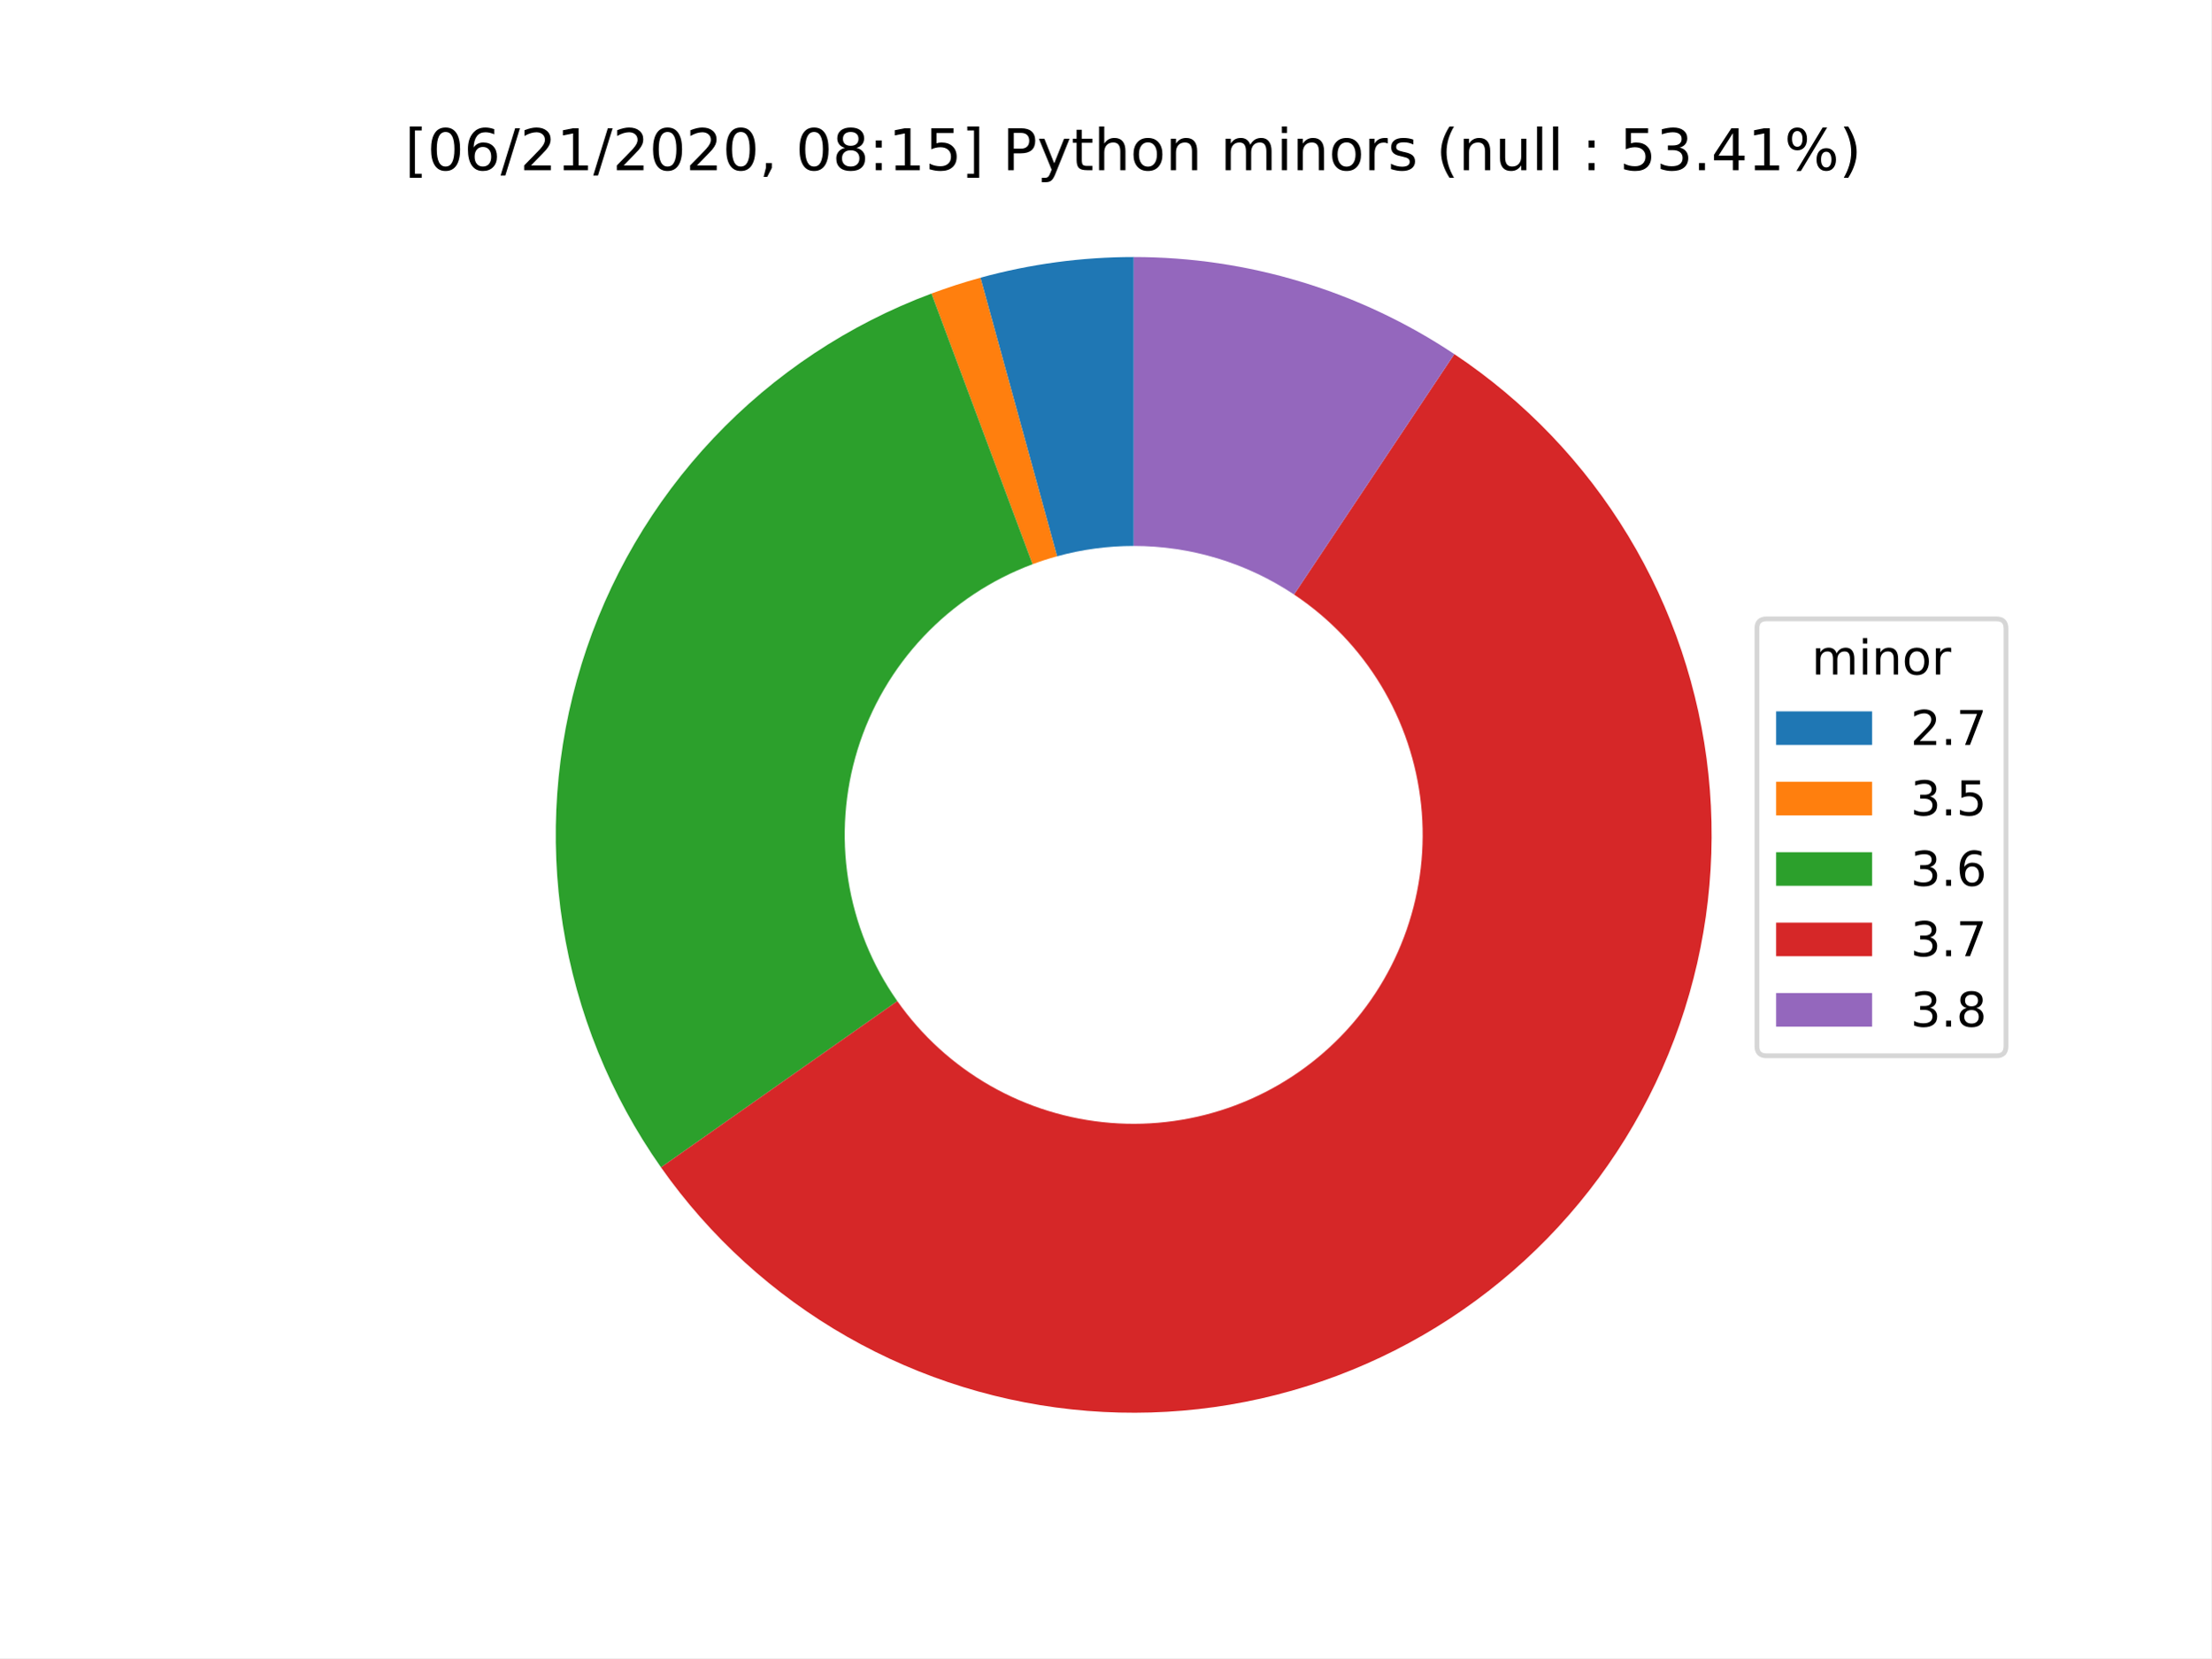
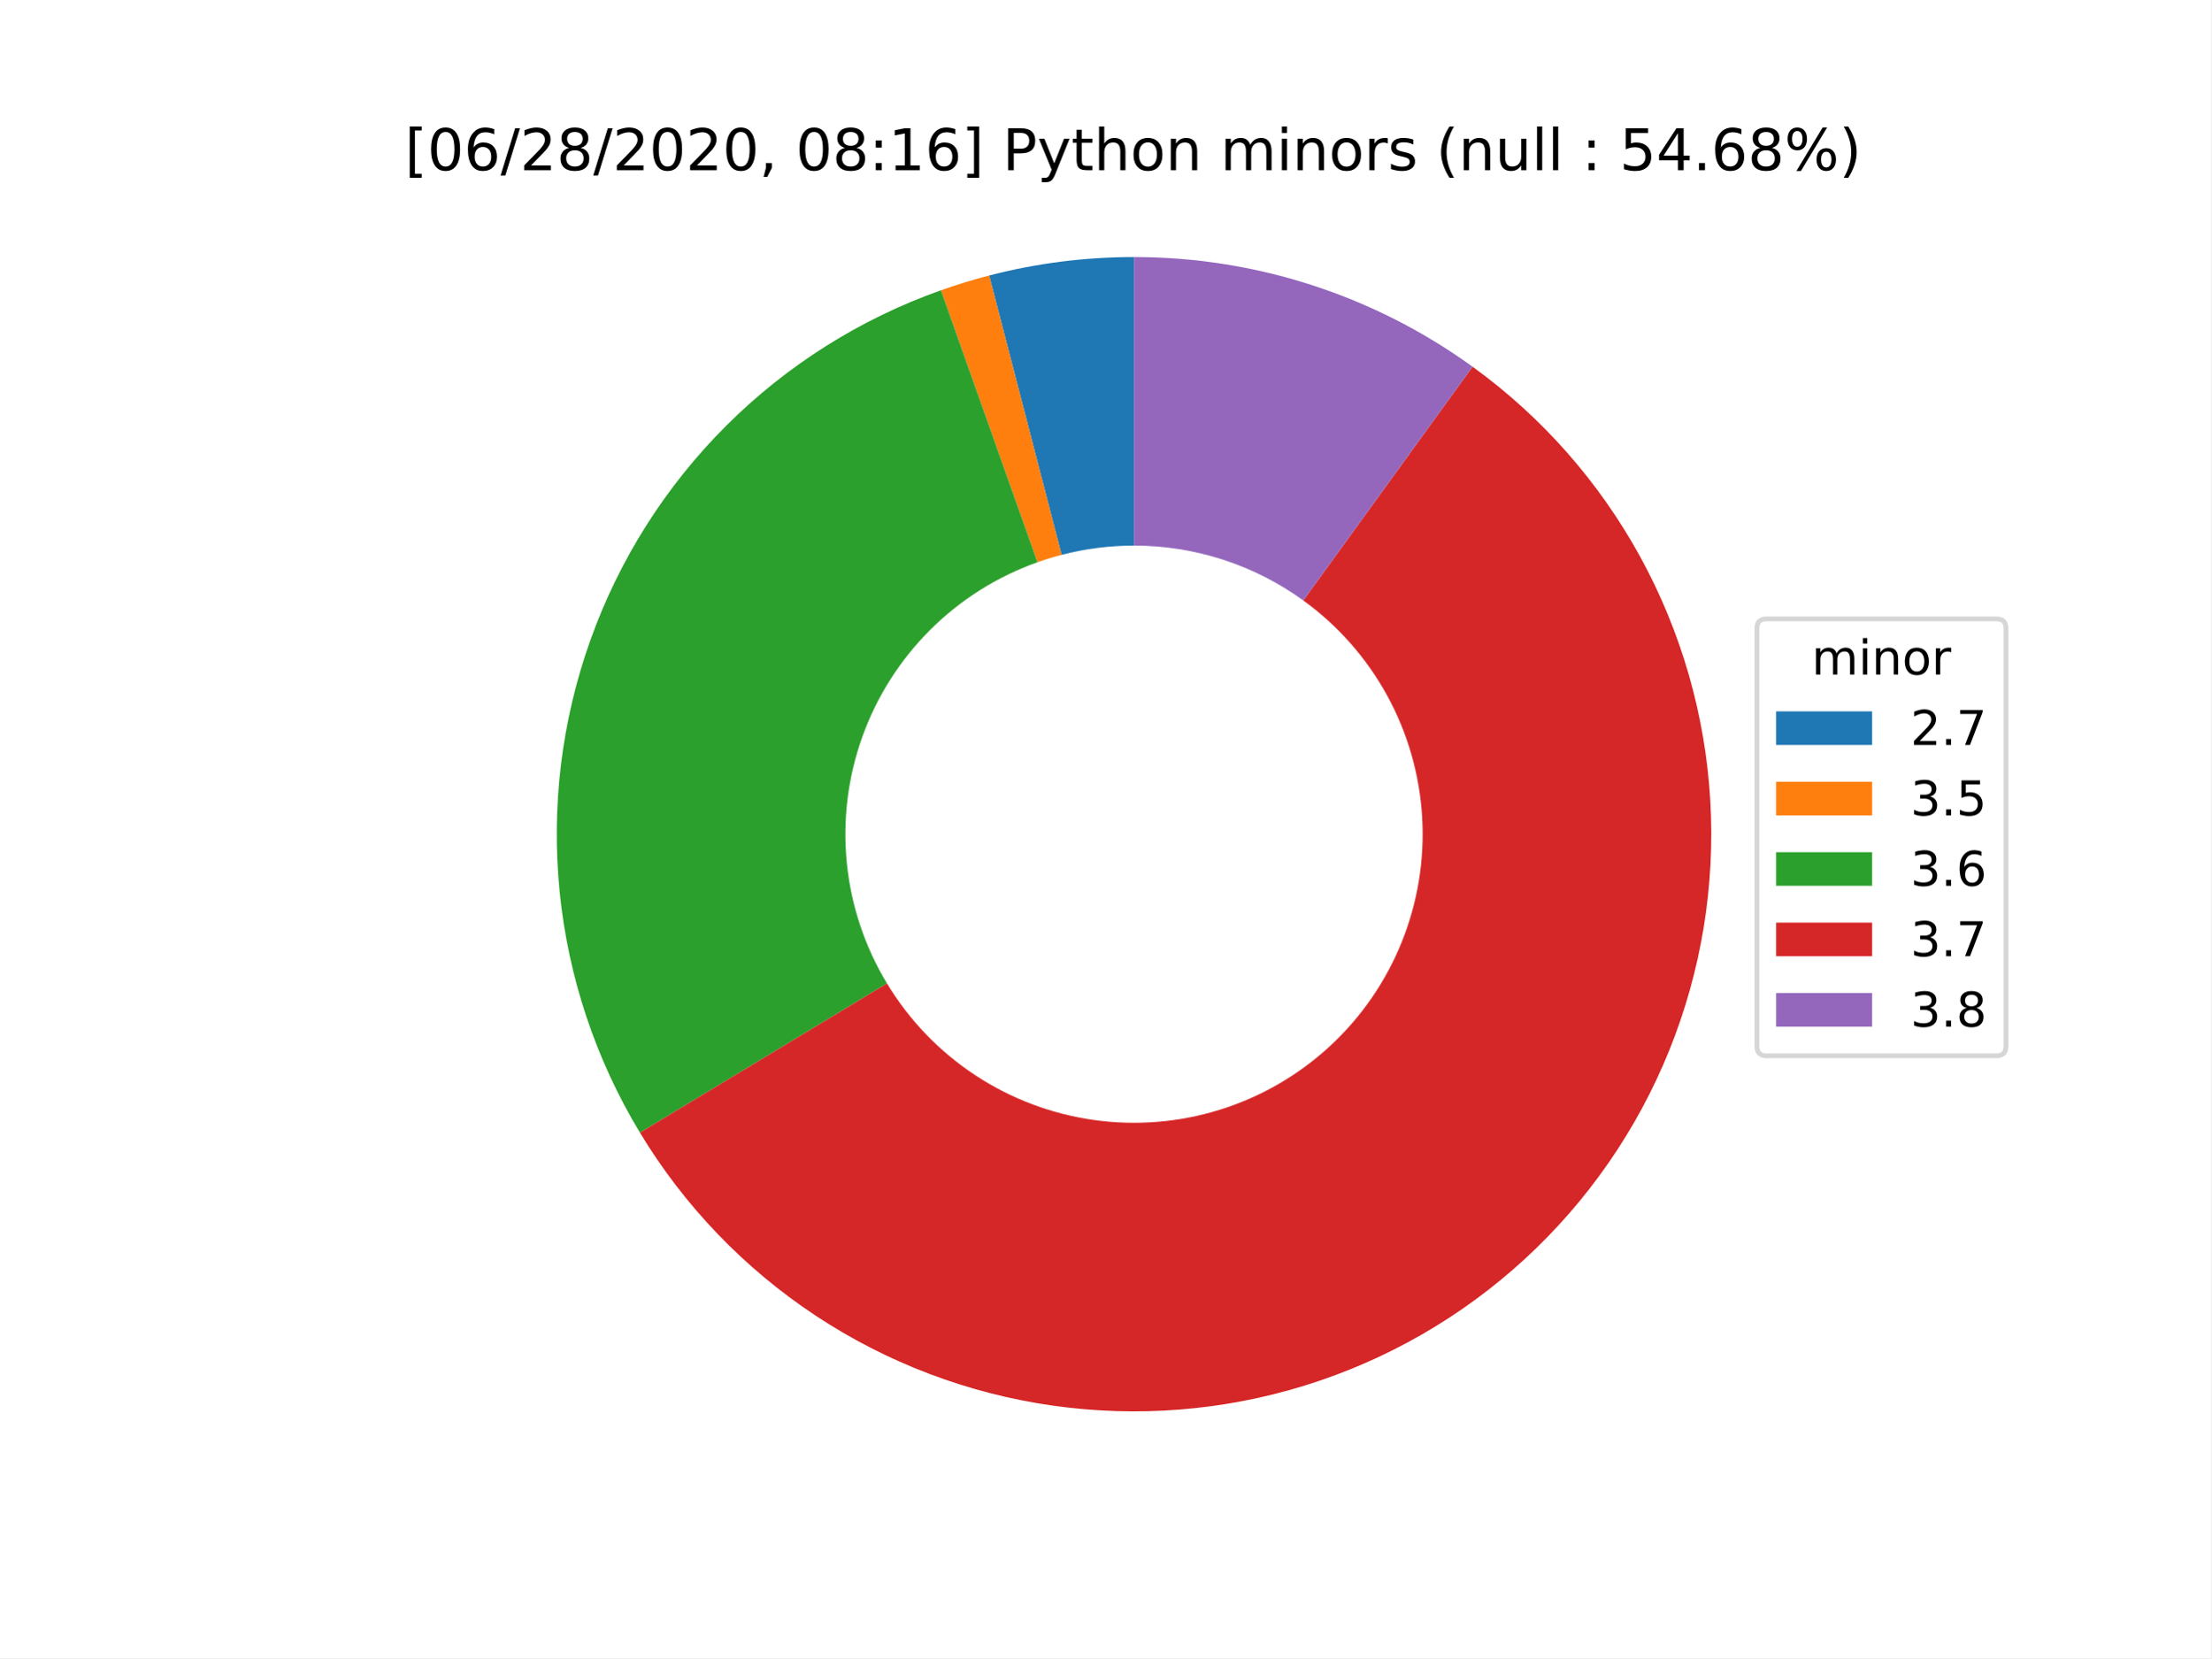
<svg xmlns="http://www.w3.org/2000/svg" xmlns:xlink="http://www.w3.org/1999/xlink" height="345.6pt" version="1.1" viewBox="0 0 460.8 345.6" width="460.8pt">
  <defs>
    <style type="text/css">
*{stroke-linecap:butt;stroke-linejoin:round;}
  </style>
  </defs>
  <g id="figure_1">
    <g id="patch_1">
      <path d="M 0 345.6  L 460.8 345.6  L 460.8 0  L 0 0  z " style="fill:#ffffff;" />
    </g>
    <g id="axes_1">
      <g id="patch_2">
-         <path d="M 236.264 53.568  C 230.873 53.568 225.489 53.93 220.146 54.651  C 214.804 55.373 209.517 56.452 204.319 57.881  L 220.291 115.948  C 222.89 115.233 225.534 114.693 228.205 114.333  C 230.876 113.972 233.568 113.791 236.264 113.791  L 236.264 53.568  z " style="fill:#1f77b4;" />
+         <path d="M 236.332 53.568  C 231.243 53.568 226.16 53.891 221.112 54.535  C 216.064 55.179 211.062 56.142 206.136 57.419  L 221.234 115.646  C 223.697 115.007 226.198 114.525 228.722 114.203  C 231.246 113.881 233.788 113.72 236.332 113.72  L 236.332 53.568  z " style="fill:#1f77b4;" />
      </g>
      <g id="patch_3">
-         <path d="M 204.319 57.881  C 202.596 58.355 200.883 58.868 199.183 59.418  C 197.482 59.968 195.795 60.556 194.12 61.182  L 215.192 117.598  C 216.029 117.285 216.873 116.991 217.723 116.716  C 218.574 116.441 219.43 116.185 220.291 115.948  L 204.319 57.881  z " style="fill:#ff7f0e;" />
+         <path d="M 206.136 57.419  C 204.441 57.859 202.755 58.335 201.081 58.849  C 199.406 59.362 197.743 59.911 196.093 60.497  L 216.213 117.185  C 217.038 116.892 217.869 116.617 218.707 116.36  C 219.544 116.104 220.387 115.865 221.234 115.646  L 206.136 57.419  z " style="fill:#ff7f0e;" />
      </g>
      <g id="patch_4">
-         <path d="M 194.12 61.182  C 176.873 67.624 161.33 77.935 148.69 91.322  C 136.049 104.708 126.645 120.816 121.202 138.405  C 115.759 155.993 114.42 174.597 117.289 192.784  C 120.158 210.97 127.159 228.259 137.753 243.317  L 187.008 208.665  C 181.712 201.136 178.211 192.492 176.776 183.399  C 175.342 174.306 176.011 165.003 178.733 156.209  C 181.454 147.415 186.156 139.361 192.477 132.668  C 198.797 125.975 206.568 120.819 215.192 117.598  L 194.12 61.182  z " style="fill:#2ca02c;" />
+         <path d="M 196.093 60.497  C 179.271 66.468 163.988 76.107 151.353 88.716  C 138.718 101.324 129.047 116.588 123.042 133.397  C 117.036 150.206 114.846 168.142 116.631 185.902  C 118.416 203.662 124.132 220.805 133.362 236.082  L 184.847 204.977  C 180.232 197.338 177.374 188.767 176.482 179.887  C 175.589 171.007 176.684 162.039 179.687 153.634  C 182.69 145.23 187.525 137.598 193.843 131.294  C 200.16 124.99 207.802 120.17 216.213 117.185  L 196.093 60.497  z " style="fill:#2ca02c;" />
      </g>
      <g id="patch_5">
-         <path d="M 137.753 243.317  C 147.933 257.787 161.176 269.837 176.54 278.61  C 191.903 287.382 209.012 292.663 226.648 294.076  C 244.283 295.488 262.014 292.998 278.578 286.782  C 295.142 280.567 310.135 270.778 322.488 258.113  C 334.841 245.448 344.253 230.216 350.053 213.502  C 355.853 196.788 357.9 179 356.048 161.405  C 354.196 143.811 348.49 126.839 339.337 111.699  C 330.184 96.559 317.806 83.62 303.087 73.805  L 269.675 123.909  C 277.035 128.817 283.224 135.286 287.8 142.856  C 292.377 150.426 295.23 158.912 296.156 167.71  C 297.082 176.507 296.058 185.401 293.158 193.758  C 290.258 202.115 285.552 209.731 279.376 216.063  C 273.199 222.396 265.703 227.291 257.421 230.398  C 249.139 233.506 240.273 234.751 231.456 234.045  C 222.638 233.339 214.083 230.698 206.402 226.312  C 198.72 221.926 192.098 215.9 187.008 208.665  L 137.753 243.317  z " style="fill:#d62728;" />
+         <path d="M 133.362 236.082  C 142.581 251.342 155.078 264.363 169.946 274.201  C 184.815 284.039 201.686 290.45 219.335 292.969  C 236.985 295.488 254.975 294.052 272.002 288.766  C 289.029 283.48 304.669 274.475 317.789 262.403  C 330.909 250.332 341.183 235.493 347.866 218.965  C 354.548 202.436 357.474 184.627 356.43 166.829  C 355.386 149.031 350.399 131.686 341.83 116.052  C 333.262 100.418 321.324 86.882 306.883 76.427  L 271.608 125.149  C 278.828 130.377 284.797 137.145 289.081 144.962  C 293.366 152.779 295.859 161.452 296.381 170.351  C 296.903 179.249 295.44 188.154 292.099 196.418  C 288.758 204.683 283.621 212.102 277.061 218.138  C 270.501 224.173 262.681 228.676 254.167 231.319  C 245.654 233.962 236.658 234.68 227.834 233.421  C 219.009 232.161 210.573 228.956 203.139 224.037  C 195.705 219.118 189.457 212.607 184.847 204.977  L 133.362 236.082  z " style="fill:#d62728;" />
      </g>
      <g id="patch_6">
-         <path d="M 303.087 73.805  C 293.247 67.243 282.494 62.166 271.174 58.738  C 259.854 55.31 248.091 53.568 236.264 53.568  L 236.264 113.791  C 242.177 113.791 248.059 114.662 253.719 116.376  C 259.379 118.09 264.755 120.629 269.675 123.909  L 303.087 73.805  z " style="fill:#9467bd;" />
+         <path d="M 306.883 76.427  C 296.685 69.043 285.391 63.306 273.413 59.425  C 261.436 55.544 248.923 53.568 236.332 53.568  L 236.332 113.72  C 242.628 113.72 248.884 114.708 254.873 116.649  C 260.861 118.589 266.509 121.457 271.608 125.149  L 306.883 76.427  z " style="fill:#9467bd;" />
      </g>
      <g id="matplotlib.axis_1" />
      <g id="matplotlib.axis_2" />
      <g id="text_1">
        <defs>
          <path d="M 8.594 75.984  L 29.297 75.984  L 29.297 69  L 17.578 69  L 17.578 -6.203  L 29.297 -6.203  L 29.297 -13.188  L 8.594 -13.188  z " id="DejaVuSans-91" />
          <path d="M 31.781 66.406  Q 24.172 66.406 20.328 58.906  Q 16.5 51.422 16.5 36.375  Q 16.5 21.391 20.328 13.891  Q 24.172 6.391 31.781 6.391  Q 39.453 6.391 43.281 13.891  Q 47.125 21.391 47.125 36.375  Q 47.125 51.422 43.281 58.906  Q 39.453 66.406 31.781 66.406  z M 31.781 74.219  Q 44.047 74.219 50.516 64.516  Q 56.984 54.828 56.984 36.375  Q 56.984 17.969 50.516 8.266  Q 44.047 -1.422 31.781 -1.422  Q 19.531 -1.422 13.062 8.266  Q 6.594 17.969 6.594 36.375  Q 6.594 54.828 13.062 64.516  Q 19.531 74.219 31.781 74.219  z " id="DejaVuSans-48" />
          <path d="M 33.016 40.375  Q 26.375 40.375 22.484 35.828  Q 18.609 31.297 18.609 23.391  Q 18.609 15.531 22.484 10.953  Q 26.375 6.391 33.016 6.391  Q 39.656 6.391 43.531 10.953  Q 47.406 15.531 47.406 23.391  Q 47.406 31.297 43.531 35.828  Q 39.656 40.375 33.016 40.375  z M 52.594 71.297  L 52.594 62.312  Q 48.875 64.062 45.094 64.984  Q 41.312 65.922 37.594 65.922  Q 27.828 65.922 22.672 59.328  Q 17.531 52.734 16.797 39.406  Q 19.672 43.656 24.016 45.922  Q 28.375 48.188 33.594 48.188  Q 44.578 48.188 50.953 41.516  Q 57.328 34.859 57.328 23.391  Q 57.328 12.156 50.688 5.359  Q 44.047 -1.422 33.016 -1.422  Q 20.359 -1.422 13.672 8.266  Q 6.984 17.969 6.984 36.375  Q 6.984 53.656 15.188 63.938  Q 23.391 74.219 37.203 74.219  Q 40.922 74.219 44.703 73.484  Q 48.484 72.75 52.594 71.297  z " id="DejaVuSans-54" />
          <path d="M 25.391 72.906  L 33.688 72.906  L 8.297 -9.281  L 0 -9.281  z " id="DejaVuSans-47" />
          <path d="M 19.188 8.297  L 53.609 8.297  L 53.609 0  L 7.328 0  L 7.328 8.297  Q 12.938 14.109 22.625 23.891  Q 32.328 33.688 34.812 36.531  Q 39.547 41.844 41.422 45.531  Q 43.312 49.219 43.312 52.781  Q 43.312 58.594 39.234 62.25  Q 35.156 65.922 28.609 65.922  Q 23.969 65.922 18.812 64.312  Q 13.672 62.703 7.812 59.422  L 7.812 69.391  Q 13.766 71.781 18.938 73  Q 24.125 74.219 28.422 74.219  Q 39.75 74.219 46.484 68.547  Q 53.219 62.891 53.219 53.422  Q 53.219 48.922 51.531 44.891  Q 49.859 40.875 45.406 35.406  Q 44.188 33.984 37.641 27.219  Q 31.109 20.453 19.188 8.297  z " id="DejaVuSans-50" />
-           <path d="M 12.406 8.297  L 28.516 8.297  L 28.516 63.922  L 10.984 60.406  L 10.984 69.391  L 28.422 72.906  L 38.281 72.906  L 38.281 8.297  L 54.391 8.297  L 54.391 0  L 12.406 0  z " id="DejaVuSans-49" />
+           <path d="M 31.781 34.625  Q 24.75 34.625 20.719 30.859  Q 16.703 27.094 16.703 20.516  Q 16.703 13.922 20.719 10.156  Q 24.75 6.391 31.781 6.391  Q 38.812 6.391 42.859 10.172  Q 46.922 13.969 46.922 20.516  Q 46.922 27.094 42.891 30.859  Q 38.875 34.625 31.781 34.625  z M 21.922 38.812  Q 15.578 40.375 12.031 44.719  Q 8.5 49.078 8.5 55.328  Q 8.5 64.062 14.719 69.141  Q 20.953 74.219 31.781 74.219  Q 42.672 74.219 48.875 69.141  Q 55.078 64.062 55.078 55.328  Q 55.078 49.078 51.531 44.719  Q 48 40.375 41.703 38.812  Q 48.828 37.156 52.797 32.312  Q 56.781 27.484 56.781 20.516  Q 56.781 9.906 50.312 4.234  Q 43.844 -1.422 31.781 -1.422  Q 19.734 -1.422 13.25 4.234  Q 6.781 9.906 6.781 20.516  Q 6.781 27.484 10.781 32.312  Q 14.797 37.156 21.922 38.812  z M 18.312 54.391  Q 18.312 48.734 21.844 45.562  Q 25.391 42.391 31.781 42.391  Q 38.141 42.391 41.719 45.562  Q 45.312 48.734 45.312 54.391  Q 45.312 60.062 41.719 63.234  Q 38.141 66.406 31.781 66.406  Q 25.391 66.406 21.844 63.234  Q 18.312 60.062 18.312 54.391  z " id="DejaVuSans-56" />
          <path d="M 11.719 12.406  L 22.016 12.406  L 22.016 4  L 14.016 -11.625  L 7.719 -11.625  L 11.719 4  z " id="DejaVuSans-44" />
          <path id="DejaVuSans-32" />
-           <path d="M 31.781 34.625  Q 24.75 34.625 20.719 30.859  Q 16.703 27.094 16.703 20.516  Q 16.703 13.922 20.719 10.156  Q 24.75 6.391 31.781 6.391  Q 38.812 6.391 42.859 10.172  Q 46.922 13.969 46.922 20.516  Q 46.922 27.094 42.891 30.859  Q 38.875 34.625 31.781 34.625  z M 21.922 38.812  Q 15.578 40.375 12.031 44.719  Q 8.5 49.078 8.5 55.328  Q 8.5 64.062 14.719 69.141  Q 20.953 74.219 31.781 74.219  Q 42.672 74.219 48.875 69.141  Q 55.078 64.062 55.078 55.328  Q 55.078 49.078 51.531 44.719  Q 48 40.375 41.703 38.812  Q 48.828 37.156 52.797 32.312  Q 56.781 27.484 56.781 20.516  Q 56.781 9.906 50.312 4.234  Q 43.844 -1.422 31.781 -1.422  Q 19.734 -1.422 13.25 4.234  Q 6.781 9.906 6.781 20.516  Q 6.781 27.484 10.781 32.312  Q 14.797 37.156 21.922 38.812  z M 18.312 54.391  Q 18.312 48.734 21.844 45.562  Q 25.391 42.391 31.781 42.391  Q 38.141 42.391 41.719 45.562  Q 45.312 48.734 45.312 54.391  Q 45.312 60.062 41.719 63.234  Q 38.141 66.406 31.781 66.406  Q 25.391 66.406 21.844 63.234  Q 18.312 60.062 18.312 54.391  z " id="DejaVuSans-56" />
          <path d="M 11.719 12.406  L 22.016 12.406  L 22.016 0  L 11.719 0  z M 11.719 51.703  L 22.016 51.703  L 22.016 39.312  L 11.719 39.312  z " id="DejaVuSans-58" />
-           <path d="M 10.797 72.906  L 49.516 72.906  L 49.516 64.594  L 19.828 64.594  L 19.828 46.734  Q 21.969 47.469 24.109 47.828  Q 26.266 48.188 28.422 48.188  Q 40.625 48.188 47.75 41.5  Q 54.891 34.812 54.891 23.391  Q 54.891 11.625 47.562 5.094  Q 40.234 -1.422 26.906 -1.422  Q 22.312 -1.422 17.547 -0.641  Q 12.797 0.141 7.719 1.703  L 7.719 11.625  Q 12.109 9.234 16.797 8.062  Q 21.484 6.891 26.703 6.891  Q 35.156 6.891 40.078 11.328  Q 45.016 15.766 45.016 23.391  Q 45.016 31 40.078 35.438  Q 35.156 39.891 26.703 39.891  Q 22.75 39.891 18.812 39.016  Q 14.891 38.141 10.797 36.281  z " id="DejaVuSans-53" />
+           <path d="M 12.406 8.297  L 28.516 8.297  L 28.516 63.922  L 10.984 60.406  L 10.984 69.391  L 28.422 72.906  L 38.281 72.906  L 38.281 8.297  L 54.391 8.297  L 54.391 0  L 12.406 0  z " id="DejaVuSans-49" />
          <path d="M 30.422 75.984  L 30.422 -13.188  L 9.719 -13.188  L 9.719 -6.203  L 21.391 -6.203  L 21.391 69  L 9.719 69  L 9.719 75.984  z " id="DejaVuSans-93" />
          <path d="M 19.672 64.797  L 19.672 37.406  L 32.078 37.406  Q 38.969 37.406 42.719 40.969  Q 46.484 44.531 46.484 51.125  Q 46.484 57.672 42.719 61.234  Q 38.969 64.797 32.078 64.797  z M 9.812 72.906  L 32.078 72.906  Q 44.344 72.906 50.609 67.359  Q 56.891 61.812 56.891 51.125  Q 56.891 40.328 50.609 34.812  Q 44.344 29.297 32.078 29.297  L 19.672 29.297  L 19.672 0  L 9.812 0  z " id="DejaVuSans-80" />
          <path d="M 32.172 -5.078  Q 28.375 -14.844 24.75 -17.812  Q 21.141 -20.797 15.094 -20.797  L 7.906 -20.797  L 7.906 -13.281  L 13.188 -13.281  Q 16.891 -13.281 18.938 -11.516  Q 21 -9.766 23.484 -3.219  L 25.094 0.875  L 2.984 54.688  L 12.5 54.688  L 29.594 11.922  L 46.688 54.688  L 56.203 54.688  z " id="DejaVuSans-121" />
          <path d="M 18.312 70.219  L 18.312 54.688  L 36.812 54.688  L 36.812 47.703  L 18.312 47.703  L 18.312 18.016  Q 18.312 11.328 20.141 9.422  Q 21.969 7.516 27.594 7.516  L 36.812 7.516  L 36.812 0  L 27.594 0  Q 17.188 0 13.234 3.875  Q 9.281 7.766 9.281 18.016  L 9.281 47.703  L 2.688 47.703  L 2.688 54.688  L 9.281 54.688  L 9.281 70.219  z " id="DejaVuSans-116" />
          <path d="M 54.891 33.016  L 54.891 0  L 45.906 0  L 45.906 32.719  Q 45.906 40.484 42.875 44.328  Q 39.844 48.188 33.797 48.188  Q 26.516 48.188 22.312 43.547  Q 18.109 38.922 18.109 30.906  L 18.109 0  L 9.078 0  L 9.078 75.984  L 18.109 75.984  L 18.109 46.188  Q 21.344 51.125 25.703 53.562  Q 30.078 56 35.797 56  Q 45.219 56 50.047 50.172  Q 54.891 44.344 54.891 33.016  z " id="DejaVuSans-104" />
          <path d="M 30.609 48.391  Q 23.391 48.391 19.188 42.75  Q 14.984 37.109 14.984 27.297  Q 14.984 17.484 19.156 11.844  Q 23.344 6.203 30.609 6.203  Q 37.797 6.203 41.984 11.859  Q 46.188 17.531 46.188 27.297  Q 46.188 37.016 41.984 42.703  Q 37.797 48.391 30.609 48.391  z M 30.609 56  Q 42.328 56 49.016 48.375  Q 55.719 40.766 55.719 27.297  Q 55.719 13.875 49.016 6.219  Q 42.328 -1.422 30.609 -1.422  Q 18.844 -1.422 12.172 6.219  Q 5.516 13.875 5.516 27.297  Q 5.516 40.766 12.172 48.375  Q 18.844 56 30.609 56  z " id="DejaVuSans-111" />
          <path d="M 54.891 33.016  L 54.891 0  L 45.906 0  L 45.906 32.719  Q 45.906 40.484 42.875 44.328  Q 39.844 48.188 33.797 48.188  Q 26.516 48.188 22.312 43.547  Q 18.109 38.922 18.109 30.906  L 18.109 0  L 9.078 0  L 9.078 54.688  L 18.109 54.688  L 18.109 46.188  Q 21.344 51.125 25.703 53.562  Q 30.078 56 35.797 56  Q 45.219 56 50.047 50.172  Q 54.891 44.344 54.891 33.016  z " id="DejaVuSans-110" />
          <path d="M 52 44.188  Q 55.375 50.25 60.062 53.125  Q 64.75 56 71.094 56  Q 79.641 56 84.281 50.016  Q 88.922 44.047 88.922 33.016  L 88.922 0  L 79.891 0  L 79.891 32.719  Q 79.891 40.578 77.094 44.375  Q 74.312 48.188 68.609 48.188  Q 61.625 48.188 57.562 43.547  Q 53.516 38.922 53.516 30.906  L 53.516 0  L 44.484 0  L 44.484 32.719  Q 44.484 40.625 41.703 44.406  Q 38.922 48.188 33.109 48.188  Q 26.219 48.188 22.156 43.531  Q 18.109 38.875 18.109 30.906  L 18.109 0  L 9.078 0  L 9.078 54.688  L 18.109 54.688  L 18.109 46.188  Q 21.188 51.219 25.484 53.609  Q 29.781 56 35.688 56  Q 41.656 56 45.828 52.969  Q 50 49.953 52 44.188  z " id="DejaVuSans-109" />
          <path d="M 9.422 54.688  L 18.406 54.688  L 18.406 0  L 9.422 0  z M 9.422 75.984  L 18.406 75.984  L 18.406 64.594  L 9.422 64.594  z " id="DejaVuSans-105" />
          <path d="M 41.109 46.297  Q 39.594 47.172 37.812 47.578  Q 36.031 48 33.891 48  Q 26.266 48 22.188 43.047  Q 18.109 38.094 18.109 28.812  L 18.109 0  L 9.078 0  L 9.078 54.688  L 18.109 54.688  L 18.109 46.188  Q 20.953 51.172 25.484 53.578  Q 30.031 56 36.531 56  Q 37.453 56 38.578 55.875  Q 39.703 55.766 41.062 55.516  z " id="DejaVuSans-114" />
          <path d="M 44.281 53.078  L 44.281 44.578  Q 40.484 46.531 36.375 47.5  Q 32.281 48.484 27.875 48.484  Q 21.188 48.484 17.844 46.438  Q 14.5 44.391 14.5 40.281  Q 14.5 37.156 16.891 35.375  Q 19.281 33.594 26.516 31.984  L 29.594 31.297  Q 39.156 29.25 43.188 25.516  Q 47.219 21.781 47.219 15.094  Q 47.219 7.469 41.188 3.016  Q 35.156 -1.422 24.609 -1.422  Q 20.219 -1.422 15.453 -0.562  Q 10.688 0.297 5.422 2  L 5.422 11.281  Q 10.406 8.688 15.234 7.391  Q 20.062 6.109 24.812 6.109  Q 31.156 6.109 34.562 8.281  Q 37.984 10.453 37.984 14.406  Q 37.984 18.062 35.516 20.016  Q 33.062 21.969 24.703 23.781  L 21.578 24.516  Q 13.234 26.266 9.516 29.906  Q 5.812 33.547 5.812 39.891  Q 5.812 47.609 11.281 51.797  Q 16.75 56 26.812 56  Q 31.781 56 36.172 55.266  Q 40.578 54.547 44.281 53.078  z " id="DejaVuSans-115" />
          <path d="M 31 75.875  Q 24.469 64.656 21.281 53.656  Q 18.109 42.672 18.109 31.391  Q 18.109 20.125 21.312 9.062  Q 24.516 -2 31 -13.188  L 23.188 -13.188  Q 15.875 -1.703 12.234 9.375  Q 8.594 20.453 8.594 31.391  Q 8.594 42.281 12.203 53.312  Q 15.828 64.359 23.188 75.875  z " id="DejaVuSans-40" />
          <path d="M 8.5 21.578  L 8.5 54.688  L 17.484 54.688  L 17.484 21.922  Q 17.484 14.156 20.5 10.266  Q 23.531 6.391 29.594 6.391  Q 36.859 6.391 41.078 11.031  Q 45.312 15.672 45.312 23.688  L 45.312 54.688  L 54.297 54.688  L 54.297 0  L 45.312 0  L 45.312 8.406  Q 42.047 3.422 37.719 1  Q 33.406 -1.422 27.688 -1.422  Q 18.266 -1.422 13.375 4.438  Q 8.5 10.297 8.5 21.578  z M 31.109 56  z " id="DejaVuSans-117" />
          <path d="M 9.422 75.984  L 18.406 75.984  L 18.406 0  L 9.422 0  z " id="DejaVuSans-108" />
-           <path d="M 40.578 39.312  Q 47.656 37.797 51.625 33  Q 55.609 28.219 55.609 21.188  Q 55.609 10.406 48.188 4.484  Q 40.766 -1.422 27.094 -1.422  Q 22.516 -1.422 17.656 -0.516  Q 12.797 0.391 7.625 2.203  L 7.625 11.719  Q 11.719 9.328 16.594 8.109  Q 21.484 6.891 26.812 6.891  Q 36.078 6.891 40.938 10.547  Q 45.797 14.203 45.797 21.188  Q 45.797 27.641 41.281 31.266  Q 36.766 34.906 28.719 34.906  L 20.219 34.906  L 20.219 43.016  L 29.109 43.016  Q 36.375 43.016 40.234 45.922  Q 44.094 48.828 44.094 54.297  Q 44.094 59.906 40.109 62.906  Q 36.141 65.922 28.719 65.922  Q 24.656 65.922 20.016 65.031  Q 15.375 64.156 9.812 62.312  L 9.812 71.094  Q 15.438 72.656 20.344 73.438  Q 25.25 74.219 29.594 74.219  Q 40.828 74.219 47.359 69.109  Q 53.906 64.016 53.906 55.328  Q 53.906 49.266 50.438 45.094  Q 46.969 40.922 40.578 39.312  z " id="DejaVuSans-51" />
+           <path d="M 10.797 72.906  L 49.516 72.906  L 49.516 64.594  L 19.828 64.594  L 19.828 46.734  Q 21.969 47.469 24.109 47.828  Q 26.266 48.188 28.422 48.188  Q 40.625 48.188 47.75 41.5  Q 54.891 34.812 54.891 23.391  Q 54.891 11.625 47.562 5.094  Q 40.234 -1.422 26.906 -1.422  Q 22.312 -1.422 17.547 -0.641  Q 12.797 0.141 7.719 1.703  L 7.719 11.625  Q 12.109 9.234 16.797 8.062  Q 21.484 6.891 26.703 6.891  Q 35.156 6.891 40.078 11.328  Q 45.016 15.766 45.016 23.391  Q 45.016 31 40.078 35.438  Q 35.156 39.891 26.703 39.891  Q 22.75 39.891 18.812 39.016  Q 14.891 38.141 10.797 36.281  z " id="DejaVuSans-53" />
+           <path d="M 37.797 64.312  L 12.891 25.391  L 37.797 25.391  z M 35.203 72.906  L 47.609 72.906  L 47.609 25.391  L 58.016 25.391  L 58.016 17.188  L 47.609 17.188  L 47.609 0  L 37.797 0  L 37.797 17.188  L 4.891 17.188  L 4.891 26.703  z " id="DejaVuSans-52" />
          <path d="M 10.688 12.406  L 21 12.406  L 21 0  L 10.688 0  z " id="DejaVuSans-46" />
-           <path d="M 37.797 64.312  L 12.891 25.391  L 37.797 25.391  z M 35.203 72.906  L 47.609 72.906  L 47.609 25.391  L 58.016 25.391  L 58.016 17.188  L 47.609 17.188  L 47.609 0  L 37.797 0  L 37.797 17.188  L 4.891 17.188  L 4.891 26.703  z " id="DejaVuSans-52" />
          <path d="M 72.703 32.078  Q 68.453 32.078 66.031 28.469  Q 63.625 24.859 63.625 18.406  Q 63.625 12.062 66.031 8.422  Q 68.453 4.781 72.703 4.781  Q 76.859 4.781 79.266 8.422  Q 81.688 12.062 81.688 18.406  Q 81.688 24.812 79.266 28.438  Q 76.859 32.078 72.703 32.078  z M 72.703 38.281  Q 80.422 38.281 84.953 32.906  Q 89.5 27.547 89.5 18.406  Q 89.5 9.281 84.938 3.922  Q 80.375 -1.422 72.703 -1.422  Q 64.891 -1.422 60.344 3.922  Q 55.812 9.281 55.812 18.406  Q 55.812 27.594 60.375 32.938  Q 64.938 38.281 72.703 38.281  z M 22.312 68.016  Q 18.109 68.016 15.688 64.375  Q 13.281 60.75 13.281 54.391  Q 13.281 47.953 15.672 44.328  Q 18.062 40.719 22.312 40.719  Q 26.562 40.719 28.969 44.328  Q 31.391 47.953 31.391 54.391  Q 31.391 60.688 28.953 64.344  Q 26.516 68.016 22.312 68.016  z M 66.406 74.219  L 74.219 74.219  L 28.609 -1.422  L 20.797 -1.422  z M 22.312 74.219  Q 30.031 74.219 34.609 68.875  Q 39.203 63.531 39.203 54.391  Q 39.203 45.172 34.641 39.844  Q 30.078 34.516 22.312 34.516  Q 14.547 34.516 10.031 39.859  Q 5.516 45.219 5.516 54.391  Q 5.516 63.484 10.047 68.844  Q 14.594 74.219 22.312 74.219  z " id="DejaVuSans-37" />
          <path d="M 8.016 75.875  L 15.828 75.875  Q 23.141 64.359 26.781 53.312  Q 30.422 42.281 30.422 31.391  Q 30.422 20.453 26.781 9.375  Q 23.141 -1.703 15.828 -13.188  L 8.016 -13.188  Q 14.5 -2 17.703 9.062  Q 20.906 20.125 20.906 31.391  Q 20.906 42.672 17.703 53.656  Q 14.5 64.656 8.016 75.875  z " id="DejaVuSans-41" />
        </defs>
        <g transform="translate(84.36187 35.472)scale(0.12 -0.12)">
          <use xlink:href="#DejaVuSans-91" />
          <use x="39.014" xlink:href="#DejaVuSans-48" />
          <use x="102.637" xlink:href="#DejaVuSans-54" />
          <use x="166.26" xlink:href="#DejaVuSans-47" />
          <use x="199.951" xlink:href="#DejaVuSans-50" />
-           <use x="263.574" xlink:href="#DejaVuSans-49" />
+           <use x="263.574" xlink:href="#DejaVuSans-56" />
          <use x="327.197" xlink:href="#DejaVuSans-47" />
          <use x="360.889" xlink:href="#DejaVuSans-50" />
          <use x="424.512" xlink:href="#DejaVuSans-48" />
          <use x="488.135" xlink:href="#DejaVuSans-50" />
          <use x="551.758" xlink:href="#DejaVuSans-48" />
          <use x="615.381" xlink:href="#DejaVuSans-44" />
          <use x="647.168" xlink:href="#DejaVuSans-32" />
          <use x="678.955" xlink:href="#DejaVuSans-48" />
          <use x="742.578" xlink:href="#DejaVuSans-56" />
          <use x="806.201" xlink:href="#DejaVuSans-58" />
          <use x="839.893" xlink:href="#DejaVuSans-49" />
-           <use x="903.516" xlink:href="#DejaVuSans-53" />
+           <use x="903.516" xlink:href="#DejaVuSans-54" />
          <use x="967.139" xlink:href="#DejaVuSans-93" />
          <use x="1006.152" xlink:href="#DejaVuSans-32" />
          <use x="1037.939" xlink:href="#DejaVuSans-80" />
          <use x="1098.242" xlink:href="#DejaVuSans-121" />
          <use x="1157.422" xlink:href="#DejaVuSans-116" />
          <use x="1196.631" xlink:href="#DejaVuSans-104" />
          <use x="1260.01" xlink:href="#DejaVuSans-111" />
          <use x="1321.191" xlink:href="#DejaVuSans-110" />
          <use x="1384.57" xlink:href="#DejaVuSans-32" />
          <use x="1416.357" xlink:href="#DejaVuSans-109" />
          <use x="1513.77" xlink:href="#DejaVuSans-105" />
          <use x="1541.553" xlink:href="#DejaVuSans-110" />
          <use x="1604.932" xlink:href="#DejaVuSans-111" />
          <use x="1666.113" xlink:href="#DejaVuSans-114" />
          <use x="1707.227" xlink:href="#DejaVuSans-115" />
          <use x="1759.326" xlink:href="#DejaVuSans-32" />
          <use x="1791.113" xlink:href="#DejaVuSans-40" />
          <use x="1830.127" xlink:href="#DejaVuSans-110" />
          <use x="1893.506" xlink:href="#DejaVuSans-117" />
          <use x="1956.885" xlink:href="#DejaVuSans-108" />
          <use x="1984.668" xlink:href="#DejaVuSans-108" />
          <use x="2012.451" xlink:href="#DejaVuSans-32" />
          <use x="2044.238" xlink:href="#DejaVuSans-58" />
          <use x="2077.93" xlink:href="#DejaVuSans-32" />
          <use x="2109.717" xlink:href="#DejaVuSans-53" />
-           <use x="2173.34" xlink:href="#DejaVuSans-51" />
+           <use x="2173.34" xlink:href="#DejaVuSans-52" />
          <use x="2236.963" xlink:href="#DejaVuSans-46" />
-           <use x="2268.75" xlink:href="#DejaVuSans-52" />
-           <use x="2332.373" xlink:href="#DejaVuSans-49" />
+           <use x="2268.75" xlink:href="#DejaVuSans-54" />
+           <use x="2332.373" xlink:href="#DejaVuSans-56" />
          <use x="2395.996" xlink:href="#DejaVuSans-37" />
          <use x="2491.016" xlink:href="#DejaVuSans-41" />
        </g>
      </g>
      <g id="legend_1">
        <g id="patch_7">
          <path d="M 368.152 220.062  L 416.055 220.062  Q 418.055 220.062 418.055 218.062  L 418.055 130.994  Q 418.055 128.994 416.055 128.994  L 368.152 128.994  Q 366.152 128.994 366.152 130.994  L 366.152 218.062  Q 366.152 220.062 368.152 220.062  z " style="fill:#ffffff;opacity:0.8;stroke:#cccccc;stroke-linejoin:miter;" />
        </g>
        <g id="text_2">
          <g transform="translate(377.5606 140.5921)scale(0.1 -0.1)">
            <use xlink:href="#DejaVuSans-109" />
            <use x="97.412" xlink:href="#DejaVuSans-105" />
            <use x="125.195" xlink:href="#DejaVuSans-110" />
            <use x="188.574" xlink:href="#DejaVuSans-111" />
            <use x="249.756" xlink:href="#DejaVuSans-114" />
          </g>
        </g>
        <g id="patch_8">
          <path d="M 370.152 155.27  L 390.152 155.27  L 390.152 148.27  L 370.152 148.27  z " style="fill:#1f77b4;" />
        </g>
        <g id="text_3">
          <defs>
            <path d="M 8.203 72.906  L 55.078 72.906  L 55.078 68.703  L 28.609 0  L 18.312 0  L 43.219 64.594  L 8.203 64.594  z " id="DejaVuSans-55" />
          </defs>
          <g transform="translate(398.152 155.2702)scale(0.1 -0.1)">
            <use xlink:href="#DejaVuSans-50" />
            <use x="63.623" xlink:href="#DejaVuSans-46" />
            <use x="95.41" xlink:href="#DejaVuSans-55" />
          </g>
        </g>
        <g id="patch_9">
          <path d="M 370.152 169.948  L 390.152 169.948  L 390.152 162.948  L 370.152 162.948  z " style="fill:#ff7f0e;" />
        </g>
        <g id="text_4">
+           <defs>
+             <path d="M 40.578 39.312  Q 47.656 37.797 51.625 33  Q 55.609 28.219 55.609 21.188  Q 55.609 10.406 48.188 4.484  Q 40.766 -1.422 27.094 -1.422  Q 22.516 -1.422 17.656 -0.516  Q 12.797 0.391 7.625 2.203  L 7.625 11.719  Q 11.719 9.328 16.594 8.109  Q 21.484 6.891 26.812 6.891  Q 36.078 6.891 40.938 10.547  Q 45.797 14.203 45.797 21.188  Q 45.797 27.641 41.281 31.266  Q 36.766 34.906 28.719 34.906  L 20.219 34.906  L 20.219 43.016  L 29.109 43.016  Q 36.375 43.016 40.234 45.922  Q 44.094 48.828 44.094 54.297  Q 44.094 59.906 40.109 62.906  Q 36.141 65.922 28.719 65.922  Q 24.656 65.922 20.016 65.031  Q 15.375 64.156 9.812 62.312  L 9.812 71.094  Q 15.438 72.656 20.344 73.438  Q 25.25 74.219 29.594 74.219  Q 40.828 74.219 47.359 69.109  Q 53.906 64.016 53.906 55.328  Q 53.906 49.266 50.438 45.094  Q 46.969 40.922 40.578 39.312  z " id="DejaVuSans-51" />
+           </defs>
          <g transform="translate(398.152 169.9483)scale(0.1 -0.1)">
            <use xlink:href="#DejaVuSans-51" />
            <use x="63.623" xlink:href="#DejaVuSans-46" />
            <use x="95.41" xlink:href="#DejaVuSans-53" />
          </g>
        </g>
        <g id="patch_10">
          <path d="M 370.152 184.626  L 390.152 184.626  L 390.152 177.626  L 370.152 177.626  z " style="fill:#2ca02c;" />
        </g>
        <g id="text_5">
          <g transform="translate(398.152 184.6264)scale(0.1 -0.1)">
            <use xlink:href="#DejaVuSans-51" />
            <use x="63.623" xlink:href="#DejaVuSans-46" />
            <use x="95.41" xlink:href="#DejaVuSans-54" />
          </g>
        </g>
        <g id="patch_11">
          <path d="M 370.152 199.305  L 390.152 199.305  L 390.152 192.305  L 370.152 192.305  z " style="fill:#d62728;" />
        </g>
        <g id="text_6">
          <g transform="translate(398.152 199.3046)scale(0.1 -0.1)">
            <use xlink:href="#DejaVuSans-51" />
            <use x="63.623" xlink:href="#DejaVuSans-46" />
            <use x="95.41" xlink:href="#DejaVuSans-55" />
          </g>
        </g>
        <g id="patch_12">
          <path d="M 370.152 213.983  L 390.152 213.983  L 390.152 206.983  L 370.152 206.983  z " style="fill:#9467bd;" />
        </g>
        <g id="text_7">
          <g transform="translate(398.152 213.9827)scale(0.1 -0.1)">
            <use xlink:href="#DejaVuSans-51" />
            <use x="63.623" xlink:href="#DejaVuSans-46" />
            <use x="95.41" xlink:href="#DejaVuSans-56" />
          </g>
        </g>
      </g>
    </g>
  </g>
</svg>
